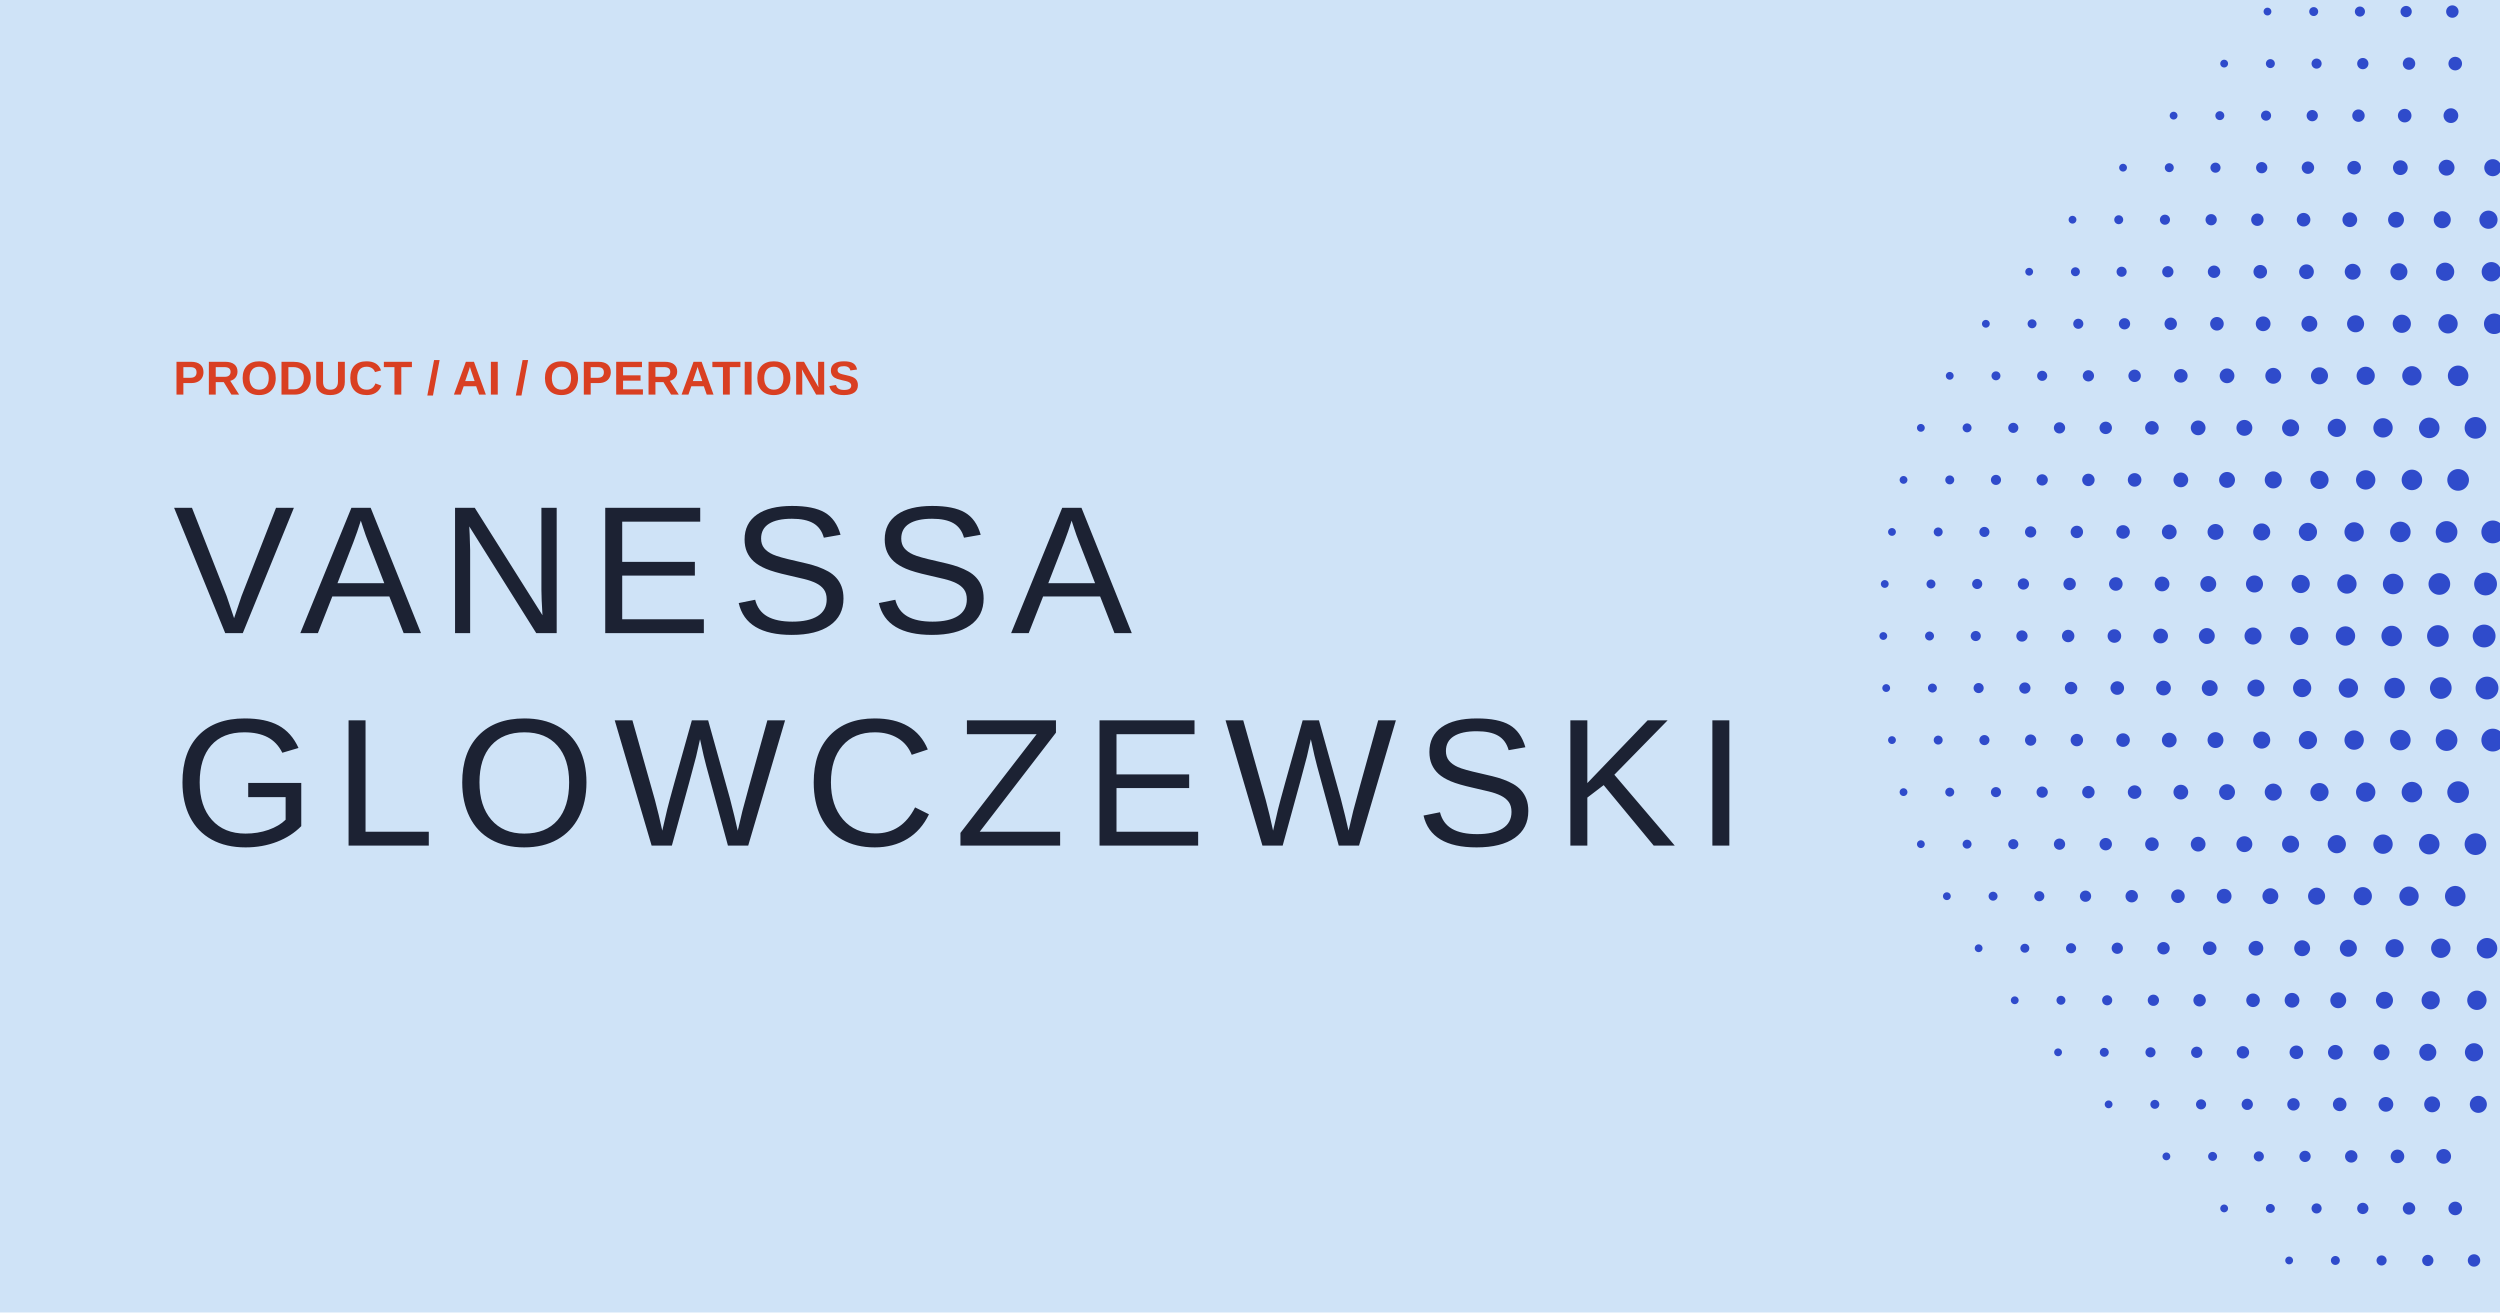
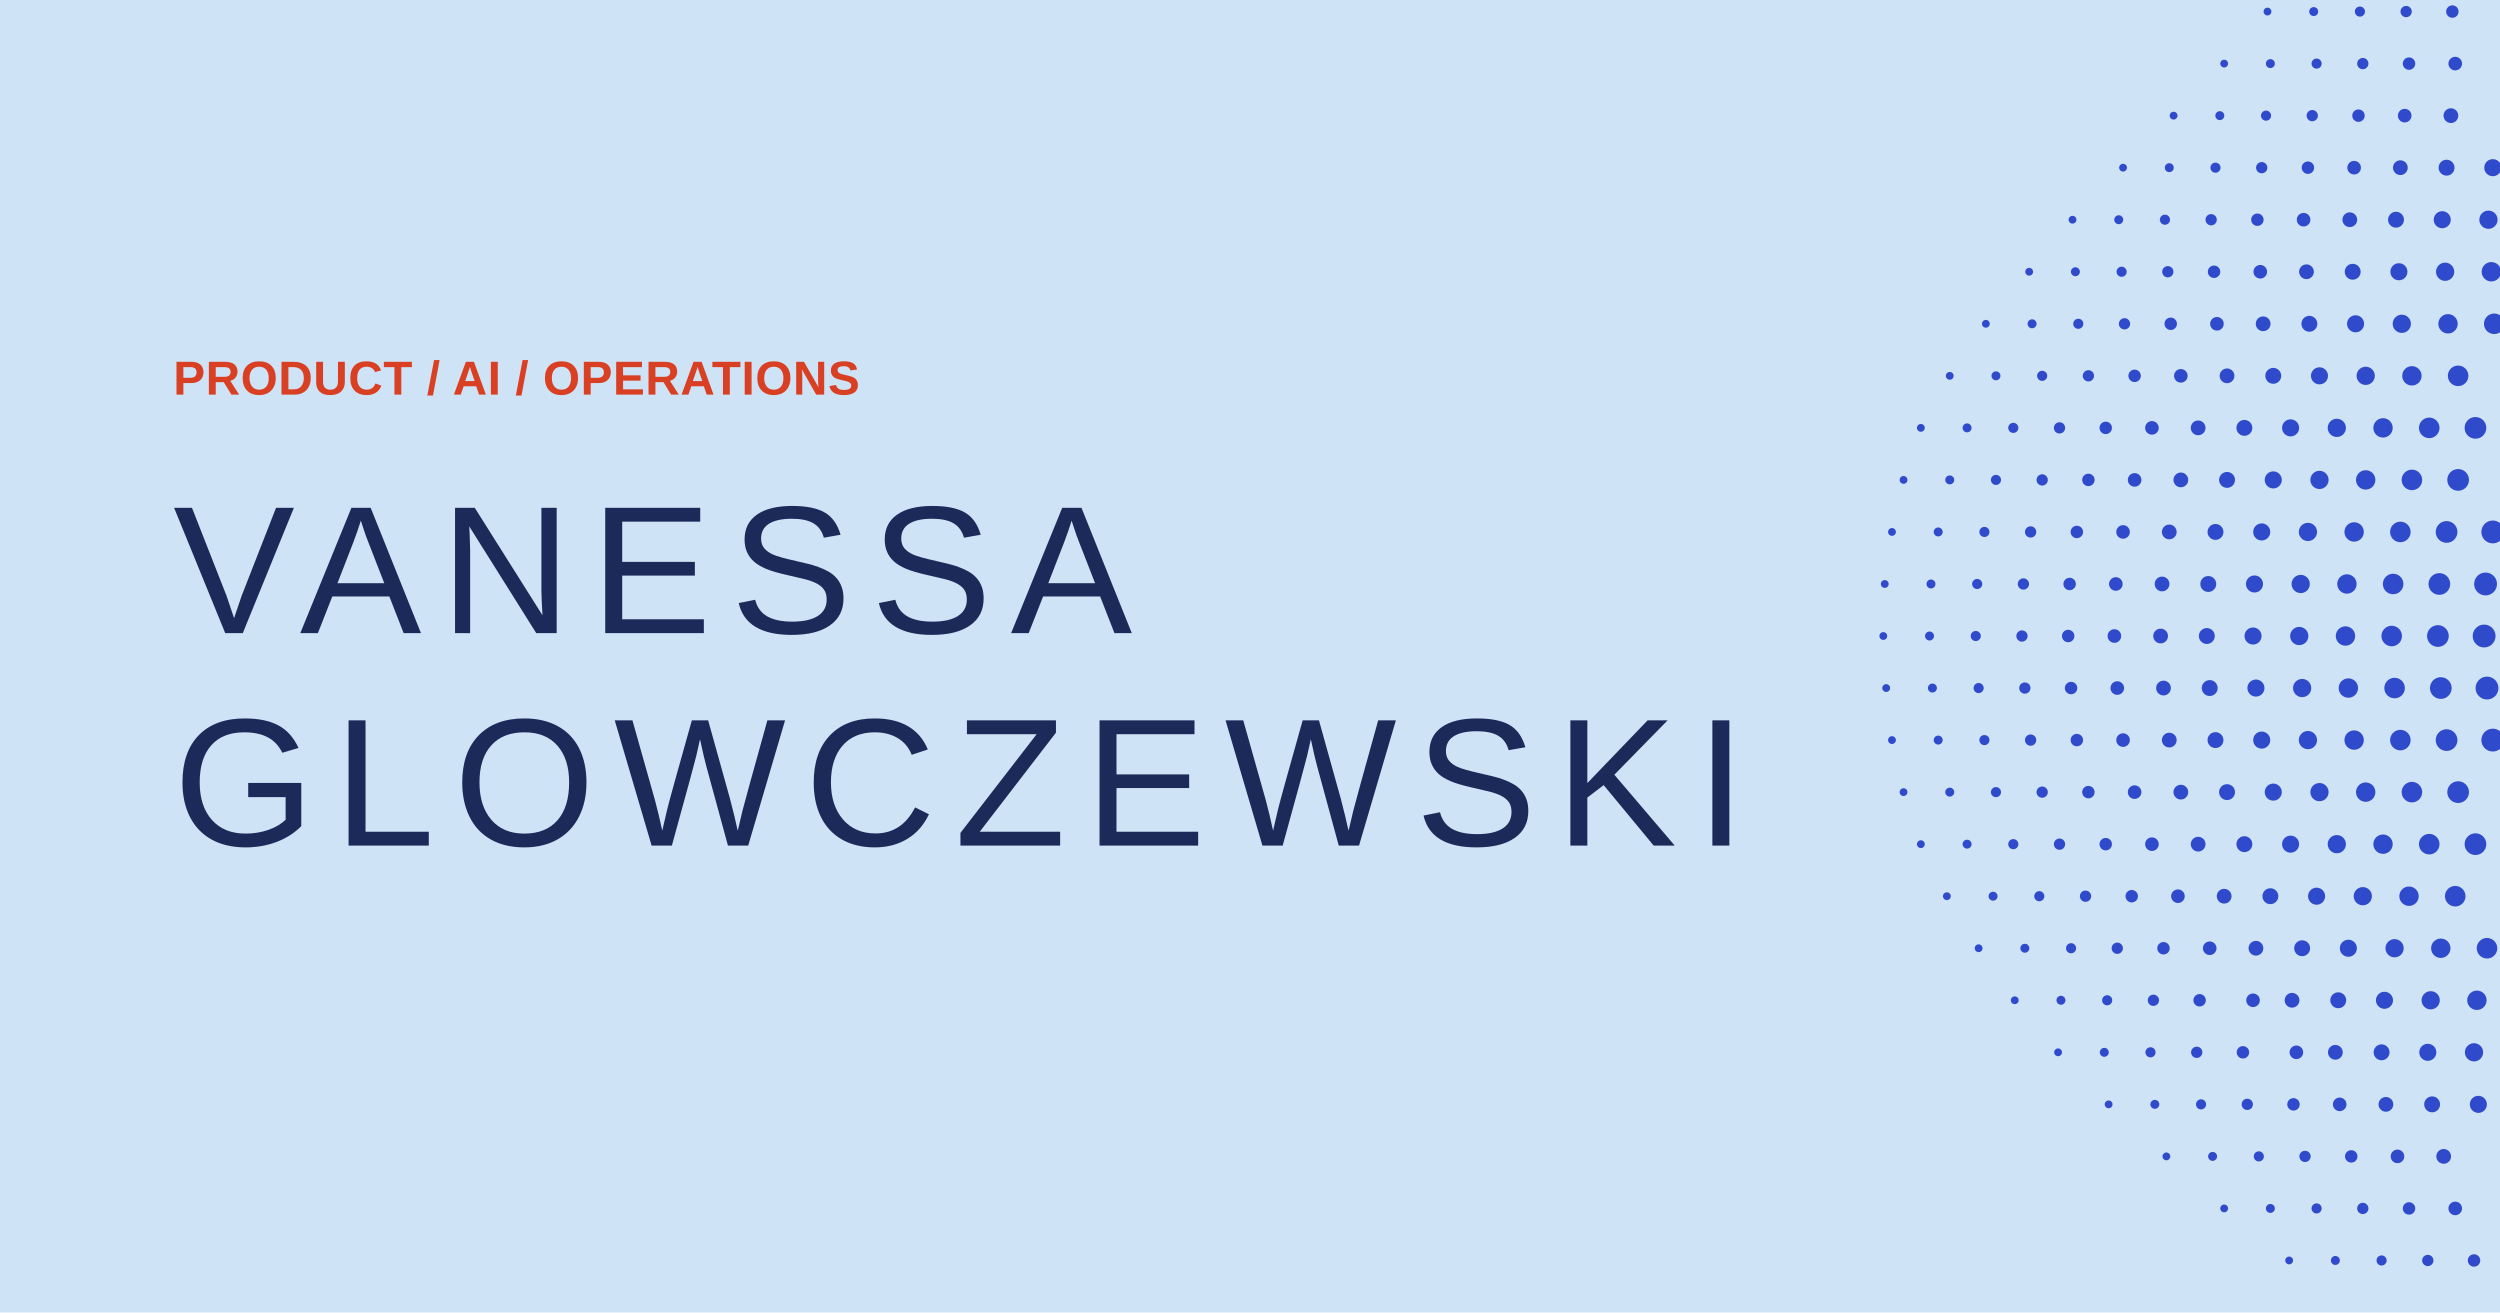
<svg xmlns="http://www.w3.org/2000/svg" width="1200" height="630" viewBox="0 0 1200 630">
  <rect width="1200" height="630" fill="#CFE3F7" />
  <g transform="scale(0.6932409 0.6938326)">
    <g id="halftone-field" fill="none" stroke="#2F4BCB" stroke-linecap="round">
      <path stroke-width="5.4" d="M1570 8h.01 M1540 44h.01 M1505 80h.01 M1470 116h.01 M1435 152h.01 M1405 188h.01 M1375 224h.01 M1350 260h.01 M1330 296h.01 M1318 332h.01 M1310 368h.01 M1305 404h.01 M1304 440h.01 M1306 476h.01 M1310 512h.01 M1318 548h.01 M1330 584h.01 M1348 620h.01 M1370 656h.01 M1395 692h.01 M1425 728h.01 M1460 764h.01 M1500 800h.01 M1540 836h.01 M1585 872h.01" />
      <path stroke-width="6.2" d="M1602 8h.01 M1572 44h.01 M1537 80h.01 M1502 116h.01 M1467 152h.01 M1437 188h.01 M1407 224h.01 M1382 260h.01 M1362 296h.01 M1350 332h.01 M1342 368h.01 M1337 404h.01 M1336 440h.01 M1338 476h.01 M1342 512h.01 M1350 548h.01 M1362 584h.01 M1380 620h.01 M1402 656h.01 M1427 692h.01 M1457 728h.01 M1492 764h.01 M1532 800h.01 M1572 836h.01 M1617 872h.01" />
      <path stroke-width="7" d="M1634 8h.01 M1604 44h.01 M1569 80h.01 M1534 116h.01 M1499 152h.01 M1469 188h.01 M1439 224h.01 M1414 260h.01 M1394 296h.01 M1382 332h.01 M1374 368h.01 M1369 404h.01 M1368 440h.01 M1370 476h.01 M1374 512h.01 M1382 548h.01 M1394 584h.01 M1412 620h.01 M1434 656h.01 M1459 692h.01 M1489 728h.01 M1524 764h.01 M1564 800h.01 M1604 836h.01 M1649 872h.01" />
      <path stroke-width="7.8" d="M1666 8h.01 M1636 44h.01 M1601 80h.01 M1566 116h.01 M1531 152h.01 M1501 188h.01 M1471 224h.01 M1446 260h.01 M1426 296h.01 M1414 332h.01 M1406 368h.01 M1401 404h.01 M1400 440h.01 M1402 476h.01 M1406 512h.01 M1414 548h.01 M1426 584h.01 M1444 620h.01 M1466 656h.01 M1491 692h.01 M1521 728h.01 M1556 764h.01 M1596 800h.01 M1636 836h.01 M1681 872h.01" />
      <path stroke-width="8.6" d="M1698 8h.01 M1668 44h.01 M1633 80h.01 M1598 116h.01 M1563 152h.01 M1533 188h.01 M1503 224h.01 M1478 260h.01 M1458 296h.01 M1446 332h.01 M1438 368h.01 M1433 404h.01 M1432 440h.01 M1434 476h.01 M1438 512h.01 M1446 548h.01 M1458 584h.01 M1476 620h.01 M1498 656h.01 M1523 692h.01 M1553 728h.01 M1588 764h.01 M1628 800h.01 M1668 836h.01 M1713 872h.01" />
      <path stroke-width="9.4" d="M1700 44h.01 M1665 80h.01 M1630 116h.01 M1595 152h.01 M1565 188h.01 M1535 224h.01 M1510 260h.01 M1490 296h.01 M1478 332h.01 M1470 368h.01 M1465 404h.01 M1464 440h.01 M1466 476h.01 M1470 512h.01 M1478 548h.01 M1490 584h.01 M1508 620h.01 M1530 656h.01 M1560 692h.01 M1590 728h.01 M1620 764h.01 M1660 800h.01 M1700 836h.01" />
      <path stroke-width="10.2" d="M1697 80h.01 M1662 116h.01 M1627 152h.01 M1597 188h.01 M1567 224h.01 M1542 260h.01 M1522 296h.01 M1510 332h.01 M1502 368h.01 M1497 404h.01 M1496 440h.01 M1498 476h.01 M1502 512h.01 M1510 548h.01 M1522 584h.01 M1540 620h.01 M1562 656h.01 M1587 692h.01 M1617 728h.01 M1652 764h.01 M1692 800h.01" />
      <path stroke-width="11" d="M1694 116h.01 M1659 152h.01 M1629 188h.01 M1599 224h.01 M1574 260h.01 M1554 296h.01 M1542 332h.01 M1534 368h.01 M1529 404h.01 M1528 440h.01 M1530 476h.01 M1534 512h.01 M1542 548h.01 M1554 584h.01 M1572 620h.01 M1594 656h.01 M1619 692h.01 M1649 728h.01 M1684 764h.01" />
      <path stroke-width="11.8" d="M1726 116h.01 M1691 152h.01 M1661 188h.01 M1631 224h.01 M1606 260h.01 M1586 296h.01 M1574 332h.01 M1566 368h.01 M1561 404h.01 M1560 440h.01 M1562 476h.01 M1566 512h.01 M1574 548h.01 M1586 584h.01 M1604 620h.01 M1626 656h.01 M1651 692h.01 M1681 728h.01 M1716 764h.01" />
      <path stroke-width="12.6" d="M1723 152h.01 M1693 188h.01 M1663 224h.01 M1638 260h.01 M1618 296h.01 M1606 332h.01 M1598 368h.01 M1593 404h.01 M1592 440h.01 M1594 476h.01 M1598 512h.01 M1606 548h.01 M1618 584h.01 M1636 620h.01 M1658 656h.01 M1683 692h.01 M1713 728h.01" />
      <path stroke-width="13.4" d="M1725 188h.01 M1695 224h.01 M1670 260h.01 M1650 296h.01 M1638 332h.01 M1630 368h.01 M1625 404h.01 M1624 440h.01 M1626 476h.01 M1630 512h.01 M1638 548h.01 M1650 584h.01 M1668 620h.01 M1690 656h.01 M1715 692h.01" />
      <path stroke-width="14.2" d="M1727 224h.01 M1702 260h.01 M1682 296h.01 M1670 332h.01 M1662 368h.01 M1657 404h.01 M1656 440h.01 M1658 476h.01 M1662 512h.01 M1670 548h.01 M1682 584h.01 M1700 620h.01 M1722 656h.01" />
      <path stroke-width="15" d="M1714 296h.01 M1702 332h.01 M1694 368h.01 M1689 404h.01 M1688 440h.01 M1690 476h.01 M1694 512h.01 M1702 548h.01 M1714 584h.01" />
      <path stroke-width="15.8" d="M1726 368h.01 M1721 404h.01 M1720 440h.01 M1722 476h.01 M1726 512h.01" />
    </g>
    <g id="title-lockup" font-family="Arial, sans-serif">
      <text x="120" y="273" fill="#D93F22" font-family="Arial Narrow, Arial, sans-serif" font-size="33" font-weight="700" letter-spacing="0.4" textLength="380" lengthAdjust="spacingAndGlyphs">PRODUCT / AI / OPERATIONS</text>
-       <text x="120" y="438" fill="#1C2233" font-size="126" font-weight="500" letter-spacing="13">VANESSA</text>
-       <text x="120" y="585" fill="#1C2233" font-size="126" font-weight="500" letter-spacing="13">GLOWCZEWSKI</text>
+       <text x="120" y="438" fill="#1C2A5A" font-size="126" font-weight="500" letter-spacing="13">VANESSA</text>
+       <text x="120" y="585" fill="#1C2A5A" font-size="126" font-weight="500" letter-spacing="13">GLOWCZEWSKI</text>
    </g>
  </g>
</svg>
